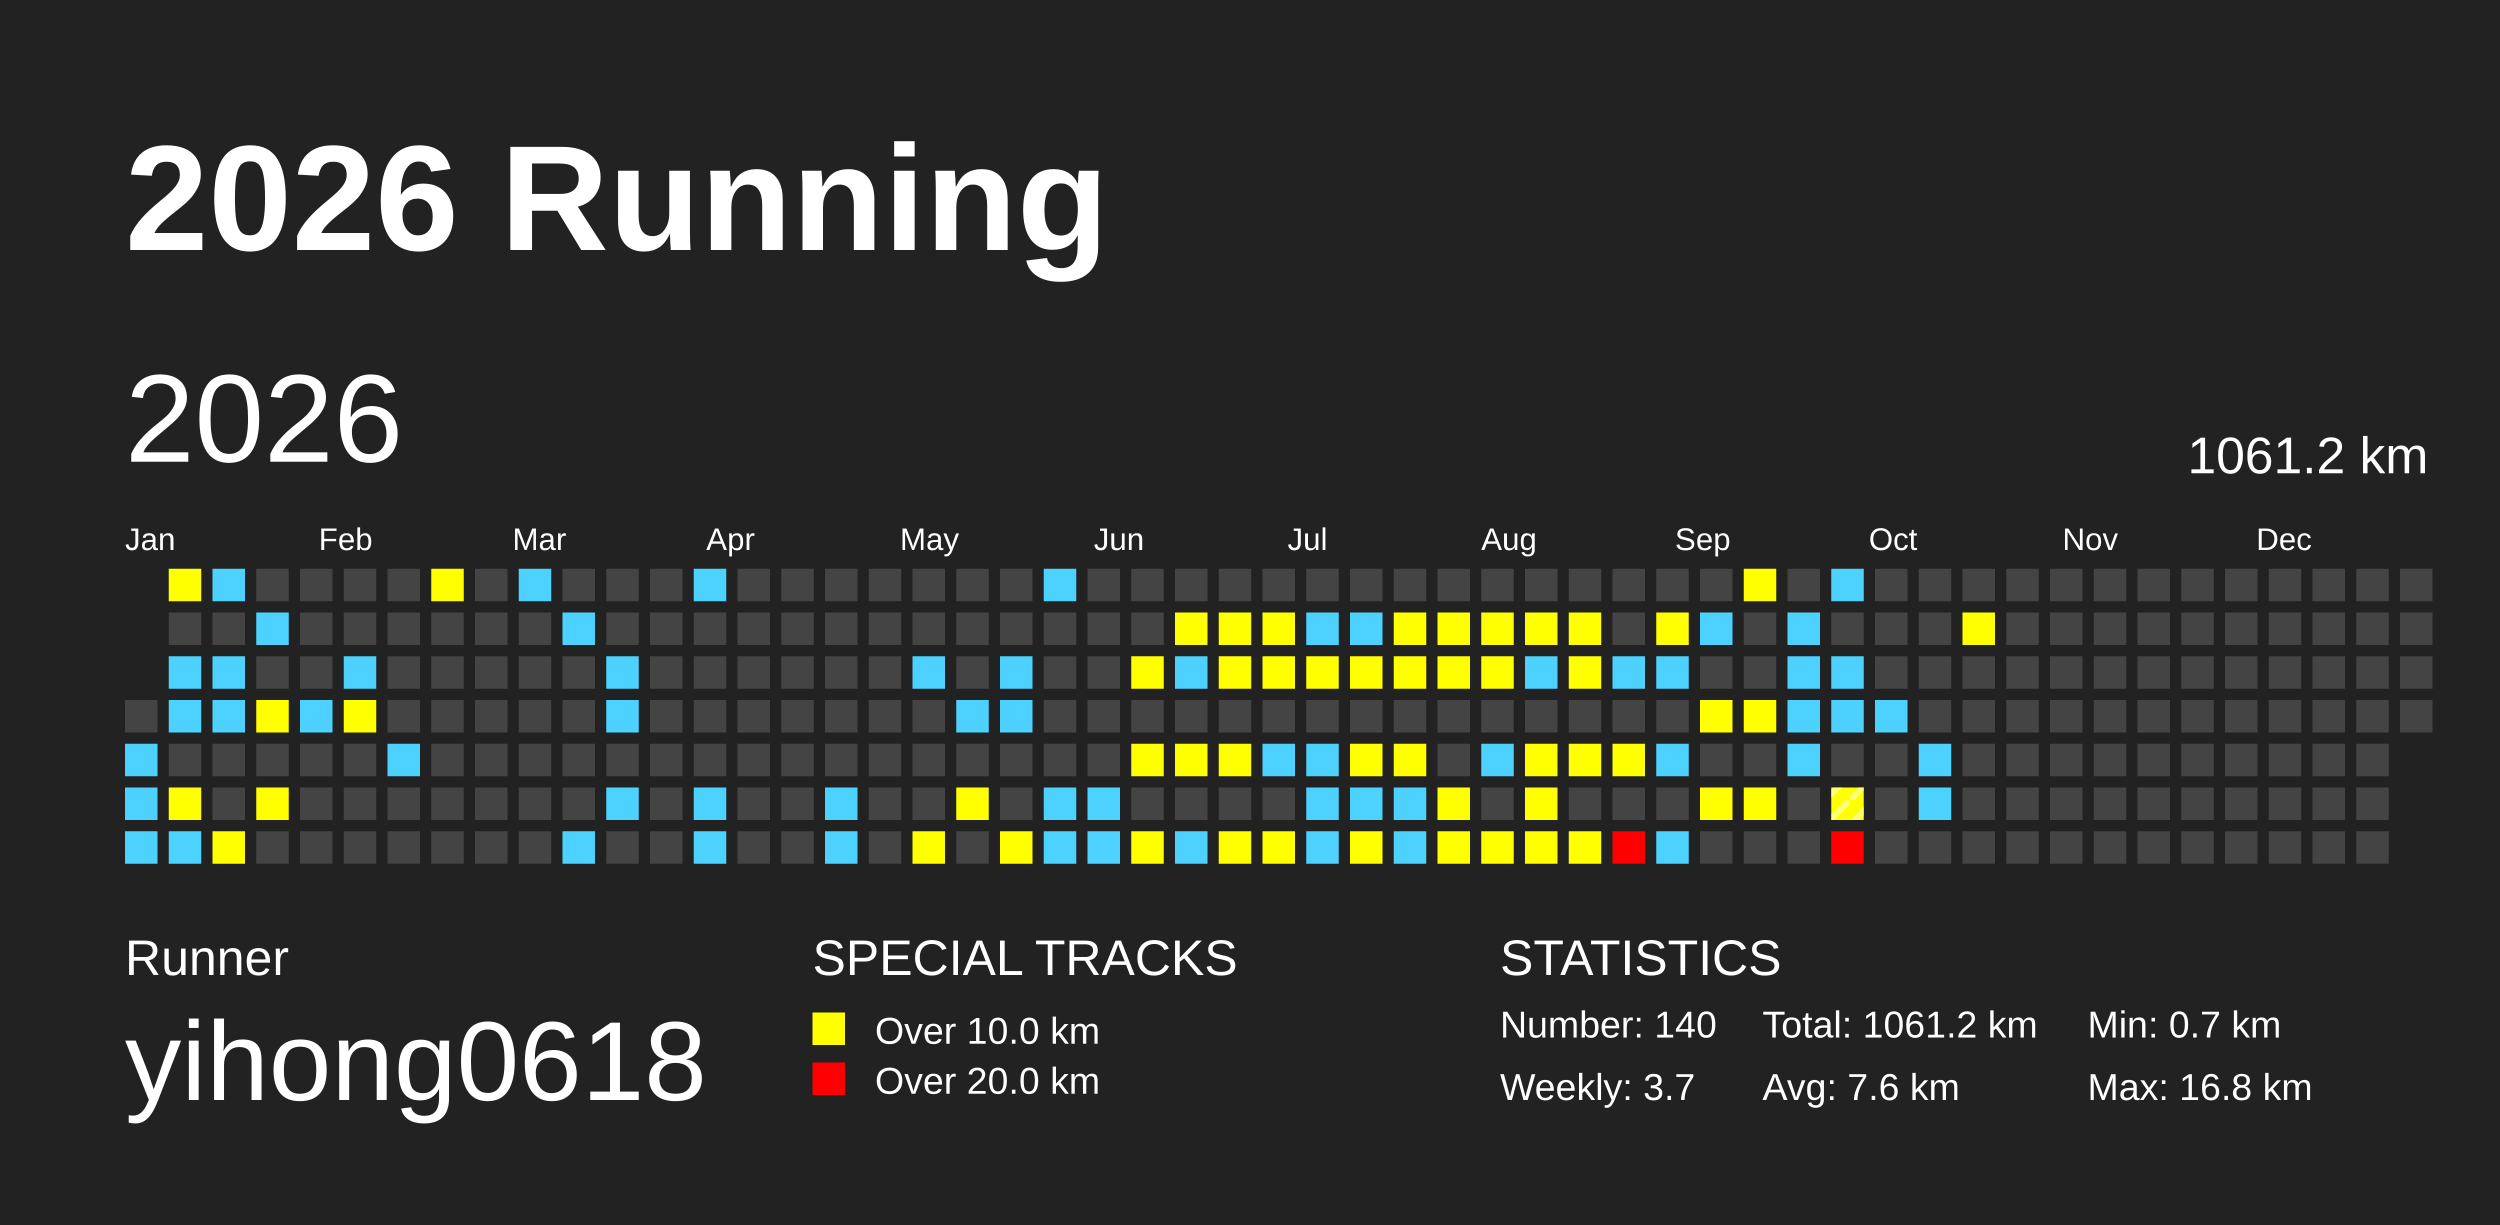
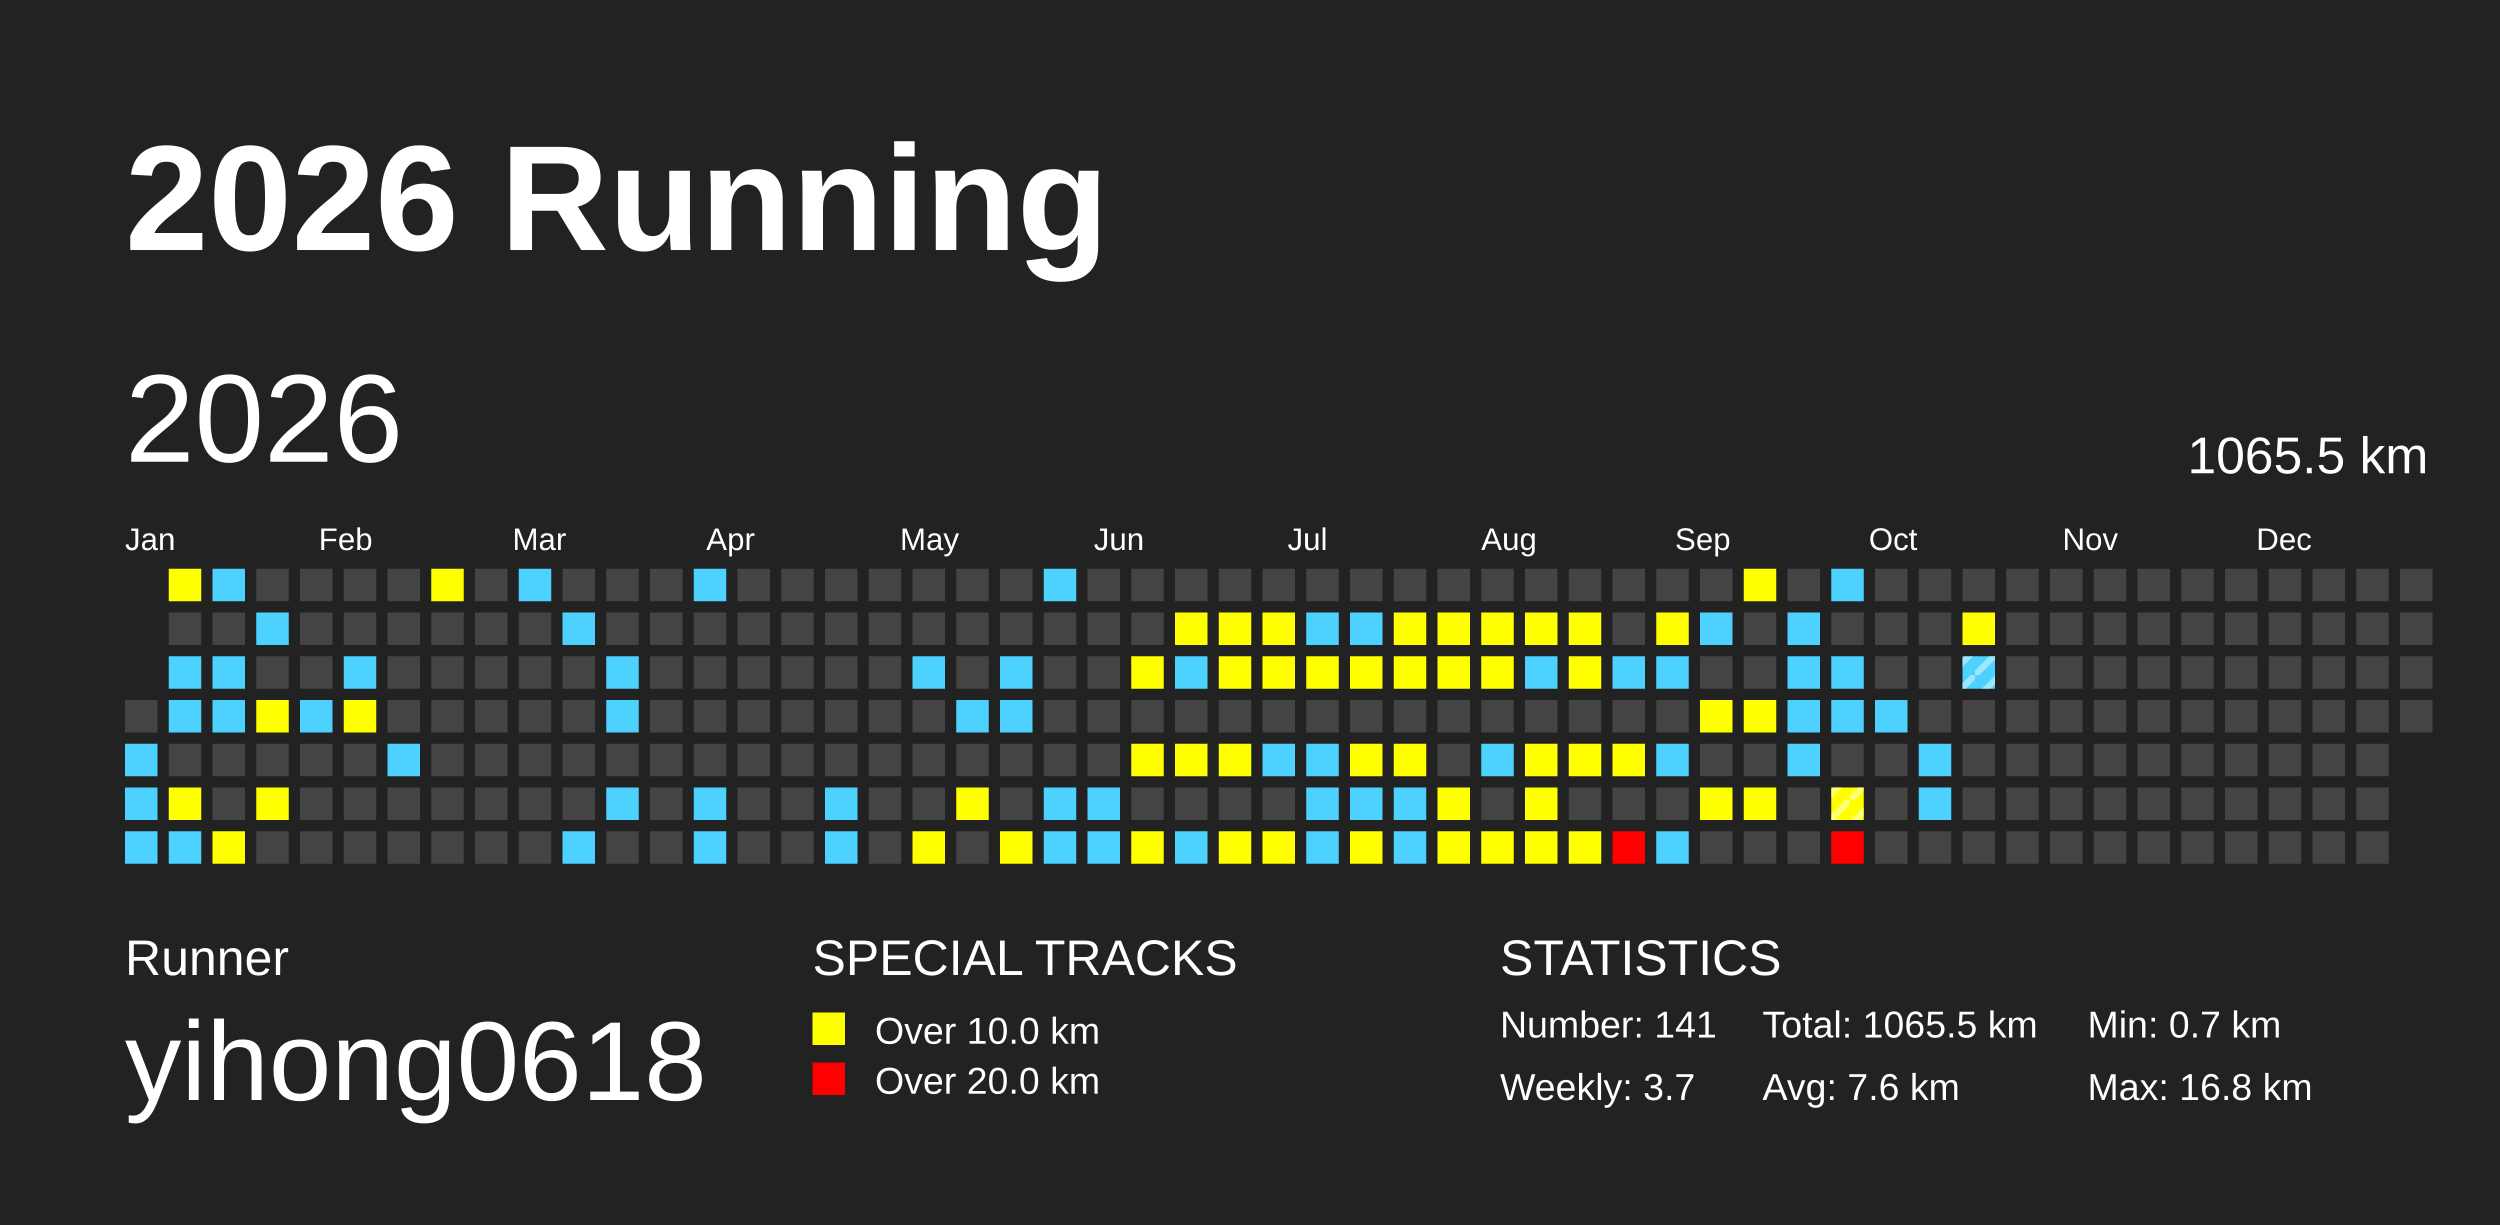
<svg xmlns="http://www.w3.org/2000/svg" baseProfile="full" height="98mm" version="1.1" viewBox="0,0,200,98" width="200mm">
  <defs>
    <pattern height="2" id="indoor-stripe" patternUnits="userSpaceOnUse" width="2">
      <line stroke="white" stroke-opacity="0.45" stroke-width="0.5" x1="0" x2="2" y1="2" y2="0" />
    </pattern>
  </defs>
  <rect fill="#222222" height="98" width="200" x="0" y="0" />
  <text fill="#FFFFFF" style="font-size:12px; font-family:Arial; font-weight:bold;" x="10" y="20">2026 Running</text>
  <text fill="#FFFFFF" style="font-size:4px; font-family:Arial" x="10" y="78">Runner</text>
  <text fill="#FFFFFF" style="font-size:9px; font-family:Arial" x="10" y="88">yihong0618</text>
  <text fill="#FFFFFF" style="font-size:4px; font-family:Arial" x="65" y="78">SPECIAL TRACKS</text>
  <rect fill="yellow" height="2.6" width="2.6" x="65" y="81" />
  <text fill="#FFFFFF" style="font-size:3px; font-family:Arial" x="70" y="83.5">Over 10.0 km</text>
  <rect fill="red" height="2.6" width="2.6" x="65" y="85" />
  <text fill="#FFFFFF" style="font-size:3px; font-family:Arial" x="70" y="87.5">Over 20.0 km</text>
  <text fill="#FFFFFF" style="font-size:4px; font-family:Arial" x="120" y="78">STATISTICS</text>
-   <text fill="#FFFFFF" style="font-size:3px; font-family:Arial" x="120" y="83">Number: 140</text>
+   <text fill="#FFFFFF" style="font-size:3px; font-family:Arial" x="120" y="83">Number: 141</text>
  <text fill="#FFFFFF" style="font-size:3px; font-family:Arial" x="120" y="88">Weekly: 3.7</text>
-   <text fill="#FFFFFF" style="font-size:3px; font-family:Arial" x="141" y="83">Total: 1061.2 km</text>
+   <text fill="#FFFFFF" style="font-size:3px; font-family:Arial" x="141" y="83">Total: 1065.5 km</text>
  <text fill="#FFFFFF" style="font-size:3px; font-family:Arial" x="141" y="88">Avg: 7.6 km</text>
  <text fill="#FFFFFF" style="font-size:3px; font-family:Arial" x="167" y="83">Min: 0.7 km</text>
  <text fill="#FFFFFF" style="font-size:3px; font-family:Arial" x="167" y="88">Max: 16.8 km</text>
  <text dominant-baseline="hanging" fill="#FFFFFF" style="font-size:10.0px; font-family:Arial;" x="10" y="30">2026</text>
-   <text dominant-baseline="hanging" fill="#FFFFFF" style="font-size:4.125px; font-family:Arial;" x="175" y="35">1061.2 km</text>
+   <text dominant-baseline="hanging" fill="#FFFFFF" style="font-size:4.125px; font-family:Arial;" x="175" y="35">1065.5 km</text>
  <text fill="#FFFFFF" style="font-size:2.5px; font-family:Arial" x="10.0" y="44">Jan</text>
  <text fill="#FFFFFF" style="font-size:2.5px; font-family:Arial" x="25.5" y="44">Feb</text>
  <text fill="#FFFFFF" style="font-size:2.5px; font-family:Arial" x="41.0" y="44">Mar</text>
  <text fill="#FFFFFF" style="font-size:2.5px; font-family:Arial" x="56.5" y="44">Apr</text>
  <text fill="#FFFFFF" style="font-size:2.5px; font-family:Arial" x="72.0" y="44">May</text>
  <text fill="#FFFFFF" style="font-size:2.5px; font-family:Arial" x="87.5" y="44">Jun</text>
  <text fill="#FFFFFF" style="font-size:2.5px; font-family:Arial" x="103.0" y="44">Jul</text>
  <text fill="#FFFFFF" style="font-size:2.5px; font-family:Arial" x="118.5" y="44">Aug</text>
  <text fill="#FFFFFF" style="font-size:2.5px; font-family:Arial" x="134.0" y="44">Sep</text>
  <text fill="#FFFFFF" style="font-size:2.5px; font-family:Arial" x="149.5" y="44">Oct</text>
  <text fill="#FFFFFF" style="font-size:2.5px; font-family:Arial" x="165.0" y="44">Nov</text>
  <text fill="#FFFFFF" style="font-size:2.5px; font-family:Arial" x="180.5" y="44">Dec</text>
  <rect fill="#444444" height="2.6" width="2.6" x="10.0" y="56.0" />
  <rect fill="#4DD2FF" height="2.6" width="2.6" x="10.0" y="59.5" />
  <rect fill="#4DD2FF" height="2.6" width="2.6" x="10.0" y="63.0" />
  <rect fill="#4DD2FF" height="2.6" width="2.6" x="10.0" y="66.5" />
  <rect fill="yellow" height="2.6" width="2.6" x="13.5" y="45.5" />
  <rect fill="#444444" height="2.6" width="2.6" x="13.5" y="49.0" />
  <rect fill="#4DD2FF" height="2.6" width="2.6" x="13.5" y="52.5" />
  <rect fill="#4DD2FF" height="2.6" width="2.6" x="13.5" y="56.0" />
  <rect fill="#444444" height="2.6" width="2.6" x="13.5" y="59.5" />
  <rect fill="yellow" height="2.6" width="2.6" x="13.5" y="63.0" />
  <rect fill="#4DD2FF" height="2.6" width="2.6" x="13.5" y="66.5" />
  <rect fill="#4DD2FF" height="2.6" width="2.6" x="17.0" y="45.5" />
  <rect fill="#444444" height="2.6" width="2.6" x="17.0" y="49.0" />
  <rect fill="#4DD2FF" height="2.6" width="2.6" x="17.0" y="52.5" />
  <rect fill="#4DD2FF" height="2.6" width="2.6" x="17.0" y="56.0" />
  <rect fill="#444444" height="2.6" width="2.6" x="17.0" y="59.5" />
  <rect fill="#444444" height="2.6" width="2.6" x="17.0" y="63.0" />
  <rect fill="yellow" height="2.6" width="2.6" x="17.0" y="66.5" />
  <rect fill="#444444" height="2.6" width="2.6" x="20.5" y="45.5" />
  <rect fill="#4DD2FF" height="2.6" width="2.6" x="20.5" y="49.0" />
  <rect fill="#444444" height="2.6" width="2.6" x="20.5" y="52.5" />
  <rect fill="yellow" height="2.6" width="2.6" x="20.5" y="56.0" />
  <rect fill="#444444" height="2.6" width="2.6" x="20.5" y="59.5" />
  <rect fill="yellow" height="2.6" width="2.6" x="20.5" y="63.0" />
  <rect fill="#444444" height="2.6" width="2.6" x="20.5" y="66.5" />
  <rect fill="#444444" height="2.6" width="2.6" x="24.0" y="45.5" />
  <rect fill="#444444" height="2.6" width="2.6" x="24.0" y="49.0" />
  <rect fill="#444444" height="2.6" width="2.6" x="24.0" y="52.5" />
  <rect fill="#4DD2FF" height="2.6" width="2.6" x="24.0" y="56.0" />
  <rect fill="#444444" height="2.6" width="2.6" x="24.0" y="59.5" />
  <rect fill="#444444" height="2.6" width="2.6" x="24.0" y="63.0" />
  <rect fill="#444444" height="2.6" width="2.6" x="24.0" y="66.5" />
  <rect fill="#444444" height="2.6" width="2.6" x="27.5" y="45.5" />
  <rect fill="#444444" height="2.6" width="2.6" x="27.5" y="49.0" />
  <rect fill="#4DD2FF" height="2.6" width="2.6" x="27.5" y="52.5" />
  <rect fill="yellow" height="2.6" width="2.6" x="27.5" y="56.0" />
  <rect fill="#444444" height="2.6" width="2.6" x="27.5" y="59.5" />
  <rect fill="#444444" height="2.6" width="2.6" x="27.5" y="63.0" />
  <rect fill="#444444" height="2.6" width="2.6" x="27.5" y="66.5" />
  <rect fill="#444444" height="2.6" width="2.6" x="31.0" y="45.5" />
  <rect fill="#444444" height="2.6" width="2.6" x="31.0" y="49.0" />
  <rect fill="#444444" height="2.6" width="2.6" x="31.0" y="52.5" />
  <rect fill="#444444" height="2.6" width="2.6" x="31.0" y="56.0" />
  <rect fill="#4DD2FF" height="2.6" width="2.6" x="31.0" y="59.5" />
  <rect fill="#444444" height="2.6" width="2.6" x="31.0" y="63.0" />
  <rect fill="#444444" height="2.6" width="2.6" x="31.0" y="66.5" />
  <rect fill="yellow" height="2.6" width="2.6" x="34.5" y="45.5" />
  <rect fill="#444444" height="2.6" width="2.6" x="34.5" y="49.0" />
  <rect fill="#444444" height="2.6" width="2.6" x="34.5" y="52.5" />
  <rect fill="#444444" height="2.6" width="2.6" x="34.5" y="56.0" />
  <rect fill="#444444" height="2.6" width="2.6" x="34.5" y="59.5" />
  <rect fill="#444444" height="2.6" width="2.6" x="34.5" y="63.0" />
  <rect fill="#444444" height="2.6" width="2.6" x="34.5" y="66.5" />
  <rect fill="#444444" height="2.6" width="2.6" x="38.0" y="45.5" />
  <rect fill="#444444" height="2.6" width="2.6" x="38.0" y="49.0" />
  <rect fill="#444444" height="2.6" width="2.6" x="38.0" y="52.5" />
  <rect fill="#444444" height="2.6" width="2.6" x="38.0" y="56.0" />
  <rect fill="#444444" height="2.6" width="2.6" x="38.0" y="59.5" />
  <rect fill="#444444" height="2.6" width="2.6" x="38.0" y="63.0" />
  <rect fill="#444444" height="2.6" width="2.6" x="38.0" y="66.5" />
  <rect fill="#4DD2FF" height="2.6" width="2.6" x="41.5" y="45.5" />
  <rect fill="#444444" height="2.6" width="2.6" x="41.5" y="49.0" />
  <rect fill="#444444" height="2.6" width="2.6" x="41.5" y="52.5" />
  <rect fill="#444444" height="2.6" width="2.6" x="41.5" y="56.0" />
  <rect fill="#444444" height="2.6" width="2.6" x="41.5" y="59.5" />
  <rect fill="#444444" height="2.6" width="2.6" x="41.5" y="63.0" />
  <rect fill="#444444" height="2.6" width="2.6" x="41.5" y="66.5" />
  <rect fill="#444444" height="2.6" width="2.6" x="45.0" y="45.5" />
  <rect fill="#4DD2FF" height="2.6" width="2.6" x="45.0" y="49.0" />
  <rect fill="#444444" height="2.6" width="2.6" x="45.0" y="52.5" />
  <rect fill="#444444" height="2.6" width="2.6" x="45.0" y="56.0" />
  <rect fill="#444444" height="2.6" width="2.6" x="45.0" y="59.5" />
  <rect fill="#444444" height="2.6" width="2.6" x="45.0" y="63.0" />
  <rect fill="#4DD2FF" height="2.6" width="2.6" x="45.0" y="66.5" />
  <rect fill="#444444" height="2.6" width="2.6" x="48.5" y="45.5" />
  <rect fill="#444444" height="2.6" width="2.6" x="48.5" y="49.0" />
  <rect fill="#4DD2FF" height="2.6" width="2.6" x="48.5" y="52.5" />
  <rect fill="#4DD2FF" height="2.6" width="2.6" x="48.5" y="56.0" />
  <rect fill="#444444" height="2.6" width="2.6" x="48.5" y="59.5" />
  <rect fill="#4DD2FF" height="2.6" width="2.6" x="48.5" y="63.0" />
  <rect fill="#444444" height="2.6" width="2.6" x="48.5" y="66.5" />
  <rect fill="#444444" height="2.6" width="2.6" x="52.0" y="45.5" />
  <rect fill="#444444" height="2.6" width="2.6" x="52.0" y="49.0" />
  <rect fill="#444444" height="2.6" width="2.6" x="52.0" y="52.5" />
  <rect fill="#444444" height="2.6" width="2.6" x="52.0" y="56.0" />
  <rect fill="#444444" height="2.6" width="2.6" x="52.0" y="59.5" />
  <rect fill="#444444" height="2.6" width="2.6" x="52.0" y="63.0" />
  <rect fill="#444444" height="2.6" width="2.6" x="52.0" y="66.5" />
  <rect fill="#4DD2FF" height="2.6" width="2.6" x="55.5" y="45.5" />
  <rect fill="#444444" height="2.6" width="2.6" x="55.5" y="49.0" />
  <rect fill="#444444" height="2.6" width="2.6" x="55.5" y="52.5" />
  <rect fill="#444444" height="2.6" width="2.6" x="55.5" y="56.0" />
  <rect fill="#444444" height="2.6" width="2.6" x="55.5" y="59.5" />
  <rect fill="#4DD2FF" height="2.6" width="2.6" x="55.5" y="63.0" />
  <rect fill="#4DD2FF" height="2.6" width="2.6" x="55.5" y="66.5" />
  <rect fill="#444444" height="2.6" width="2.6" x="59.0" y="45.5" />
  <rect fill="#444444" height="2.6" width="2.6" x="59.0" y="49.0" />
  <rect fill="#444444" height="2.6" width="2.6" x="59.0" y="52.5" />
  <rect fill="#444444" height="2.6" width="2.6" x="59.0" y="56.0" />
  <rect fill="#444444" height="2.6" width="2.6" x="59.0" y="59.5" />
  <rect fill="#444444" height="2.6" width="2.6" x="59.0" y="63.0" />
  <rect fill="#444444" height="2.6" width="2.6" x="59.0" y="66.5" />
  <rect fill="#444444" height="2.6" width="2.6" x="62.5" y="45.5" />
  <rect fill="#444444" height="2.6" width="2.6" x="62.5" y="49.0" />
  <rect fill="#444444" height="2.6" width="2.6" x="62.5" y="52.5" />
  <rect fill="#444444" height="2.6" width="2.6" x="62.5" y="56.0" />
  <rect fill="#444444" height="2.6" width="2.6" x="62.5" y="59.5" />
  <rect fill="#444444" height="2.6" width="2.6" x="62.5" y="63.0" />
  <rect fill="#444444" height="2.6" width="2.6" x="62.5" y="66.5" />
  <rect fill="#444444" height="2.6" width="2.6" x="66.0" y="45.5" />
  <rect fill="#444444" height="2.6" width="2.6" x="66.0" y="49.0" />
  <rect fill="#444444" height="2.6" width="2.6" x="66.0" y="52.5" />
  <rect fill="#444444" height="2.6" width="2.6" x="66.0" y="56.0" />
  <rect fill="#444444" height="2.6" width="2.6" x="66.0" y="59.5" />
  <rect fill="#4DD2FF" height="2.6" width="2.6" x="66.0" y="63.0" />
  <rect fill="#4DD2FF" height="2.6" width="2.6" x="66.0" y="66.5" />
  <rect fill="#444444" height="2.6" width="2.6" x="69.5" y="45.5" />
  <rect fill="#444444" height="2.6" width="2.6" x="69.5" y="49.0" />
  <rect fill="#444444" height="2.6" width="2.6" x="69.5" y="52.5" />
  <rect fill="#444444" height="2.6" width="2.6" x="69.5" y="56.0" />
  <rect fill="#444444" height="2.6" width="2.6" x="69.5" y="59.5" />
  <rect fill="#444444" height="2.6" width="2.6" x="69.5" y="63.0" />
  <rect fill="#444444" height="2.6" width="2.6" x="69.5" y="66.5" />
  <rect fill="#444444" height="2.6" width="2.6" x="73.0" y="45.5" />
  <rect fill="#444444" height="2.6" width="2.6" x="73.0" y="49.0" />
  <rect fill="#4DD2FF" height="2.6" width="2.6" x="73.0" y="52.5" />
  <rect fill="#444444" height="2.6" width="2.6" x="73.0" y="56.0" />
  <rect fill="#444444" height="2.6" width="2.6" x="73.0" y="59.5" />
  <rect fill="#444444" height="2.6" width="2.6" x="73.0" y="63.0" />
  <rect fill="yellow" height="2.6" width="2.6" x="73.0" y="66.5" />
  <rect fill="#444444" height="2.6" width="2.6" x="76.5" y="45.5" />
  <rect fill="#444444" height="2.6" width="2.6" x="76.5" y="49.0" />
  <rect fill="#444444" height="2.6" width="2.6" x="76.5" y="52.5" />
  <rect fill="#4DD2FF" height="2.6" width="2.6" x="76.5" y="56.0" />
  <rect fill="#444444" height="2.6" width="2.6" x="76.5" y="59.5" />
  <rect fill="yellow" height="2.6" width="2.6" x="76.5" y="63.0" />
  <rect fill="#444444" height="2.6" width="2.6" x="76.5" y="66.5" />
  <rect fill="#444444" height="2.6" width="2.6" x="80.0" y="45.5" />
  <rect fill="#444444" height="2.6" width="2.6" x="80.0" y="49.0" />
  <rect fill="#4DD2FF" height="2.6" width="2.6" x="80.0" y="52.5" />
  <rect fill="#4DD2FF" height="2.6" width="2.6" x="80.0" y="56.0" />
  <rect fill="#444444" height="2.6" width="2.6" x="80.0" y="59.5" />
  <rect fill="#444444" height="2.6" width="2.6" x="80.0" y="63.0" />
  <rect fill="yellow" height="2.6" width="2.6" x="80.0" y="66.5" />
  <rect fill="#4DD2FF" height="2.6" width="2.6" x="83.5" y="45.5" />
  <rect fill="#444444" height="2.6" width="2.6" x="83.5" y="49.0" />
  <rect fill="#444444" height="2.6" width="2.6" x="83.5" y="52.5" />
  <rect fill="#444444" height="2.6" width="2.6" x="83.5" y="56.0" />
  <rect fill="#444444" height="2.6" width="2.6" x="83.5" y="59.5" />
  <rect fill="#4DD2FF" height="2.6" width="2.6" x="83.5" y="63.0" />
  <rect fill="#4DD2FF" height="2.6" width="2.6" x="83.5" y="66.5" />
  <rect fill="#444444" height="2.6" width="2.6" x="87.0" y="45.5" />
  <rect fill="#444444" height="2.6" width="2.6" x="87.0" y="49.0" />
  <rect fill="#444444" height="2.6" width="2.6" x="87.0" y="52.5" />
  <rect fill="#444444" height="2.6" width="2.6" x="87.0" y="56.0" />
  <rect fill="#444444" height="2.6" width="2.6" x="87.0" y="59.5" />
  <rect fill="#4DD2FF" height="2.6" width="2.6" x="87.0" y="63.0" />
  <rect fill="#4DD2FF" height="2.6" width="2.6" x="87.0" y="66.5" />
  <rect fill="#444444" height="2.6" width="2.6" x="90.5" y="45.5" />
  <rect fill="#444444" height="2.6" width="2.6" x="90.5" y="49.0" />
  <rect fill="yellow" height="2.6" width="2.6" x="90.5" y="52.5" />
  <rect fill="#444444" height="2.6" width="2.6" x="90.5" y="56.0" />
  <rect fill="yellow" height="2.6" width="2.6" x="90.5" y="59.5" />
  <rect fill="#444444" height="2.6" width="2.6" x="90.5" y="63.0" />
  <rect fill="yellow" height="2.6" width="2.6" x="90.5" y="66.5" />
  <rect fill="#444444" height="2.6" width="2.6" x="94.0" y="45.5" />
  <rect fill="yellow" height="2.6" width="2.6" x="94.0" y="49.0" />
  <rect fill="#4DD2FF" height="2.6" width="2.6" x="94.0" y="52.5" />
  <rect fill="#444444" height="2.6" width="2.6" x="94.0" y="56.0" />
  <rect fill="yellow" height="2.6" width="2.6" x="94.0" y="59.5" />
  <rect fill="#444444" height="2.6" width="2.6" x="94.0" y="63.0" />
  <rect fill="#4DD2FF" height="2.6" width="2.6" x="94.0" y="66.5" />
  <rect fill="#444444" height="2.6" width="2.6" x="97.5" y="45.5" />
  <rect fill="yellow" height="2.6" width="2.6" x="97.5" y="49.0" />
  <rect fill="yellow" height="2.6" width="2.6" x="97.5" y="52.5" />
  <rect fill="#444444" height="2.6" width="2.6" x="97.5" y="56.0" />
  <rect fill="yellow" height="2.6" width="2.6" x="97.5" y="59.5" />
  <rect fill="#444444" height="2.6" width="2.6" x="97.5" y="63.0" />
  <rect fill="yellow" height="2.6" width="2.6" x="97.5" y="66.5" />
  <rect fill="#444444" height="2.6" width="2.6" x="101.0" y="45.5" />
  <rect fill="yellow" height="2.6" width="2.6" x="101.0" y="49.0" />
  <rect fill="yellow" height="2.6" width="2.6" x="101.0" y="52.5" />
  <rect fill="#444444" height="2.6" width="2.6" x="101.0" y="56.0" />
  <rect fill="#4DD2FF" height="2.6" width="2.6" x="101.0" y="59.5" />
  <rect fill="#444444" height="2.6" width="2.6" x="101.0" y="63.0" />
  <rect fill="yellow" height="2.6" width="2.6" x="101.0" y="66.5" />
  <rect fill="#444444" height="2.6" width="2.6" x="104.5" y="45.5" />
  <rect fill="#4DD2FF" height="2.6" width="2.6" x="104.5" y="49.0" />
  <rect fill="yellow" height="2.6" width="2.6" x="104.5" y="52.5" />
  <rect fill="#444444" height="2.6" width="2.6" x="104.5" y="56.0" />
  <rect fill="#4DD2FF" height="2.6" width="2.6" x="104.5" y="59.5" />
  <rect fill="#4DD2FF" height="2.6" width="2.6" x="104.5" y="63.0" />
  <rect fill="#4DD2FF" height="2.6" width="2.6" x="104.5" y="66.5" />
  <rect fill="#444444" height="2.6" width="2.6" x="108.0" y="45.5" />
  <rect fill="#4DD2FF" height="2.6" width="2.6" x="108.0" y="49.0" />
  <rect fill="yellow" height="2.6" width="2.6" x="108.0" y="52.5" />
  <rect fill="#444444" height="2.6" width="2.6" x="108.0" y="56.0" />
  <rect fill="yellow" height="2.6" width="2.6" x="108.0" y="59.5" />
  <rect fill="#4DD2FF" height="2.6" width="2.6" x="108.0" y="63.0" />
  <rect fill="yellow" height="2.6" width="2.6" x="108.0" y="66.5" />
  <rect fill="#444444" height="2.6" width="2.6" x="111.5" y="45.5" />
  <rect fill="yellow" height="2.6" width="2.6" x="111.5" y="49.0" />
  <rect fill="yellow" height="2.6" width="2.6" x="111.5" y="52.5" />
  <rect fill="#444444" height="2.6" width="2.6" x="111.5" y="56.0" />
  <rect fill="yellow" height="2.6" width="2.6" x="111.5" y="59.5" />
  <rect fill="#4DD2FF" height="2.6" width="2.6" x="111.5" y="63.0" />
  <rect fill="#4DD2FF" height="2.6" width="2.6" x="111.5" y="66.5" />
  <rect fill="#444444" height="2.6" width="2.6" x="115.0" y="45.5" />
  <rect fill="yellow" height="2.6" width="2.6" x="115.0" y="49.0" />
  <rect fill="yellow" height="2.6" width="2.6" x="115.0" y="52.5" />
  <rect fill="#444444" height="2.6" width="2.6" x="115.0" y="56.0" />
  <rect fill="#444444" height="2.6" width="2.6" x="115.0" y="59.5" />
  <rect fill="yellow" height="2.6" width="2.6" x="115.0" y="63.0" />
  <rect fill="yellow" height="2.6" width="2.6" x="115.0" y="66.5" />
  <rect fill="#444444" height="2.6" width="2.6" x="118.5" y="45.5" />
  <rect fill="yellow" height="2.6" width="2.6" x="118.5" y="49.0" />
  <rect fill="yellow" height="2.6" width="2.6" x="118.5" y="52.5" />
  <rect fill="#444444" height="2.6" width="2.6" x="118.5" y="56.0" />
  <rect fill="#4DD2FF" height="2.6" width="2.6" x="118.5" y="59.5" />
  <rect fill="#444444" height="2.6" width="2.6" x="118.5" y="63.0" />
  <rect fill="yellow" height="2.6" width="2.6" x="118.5" y="66.5" />
  <rect fill="#444444" height="2.6" width="2.6" x="122.0" y="45.5" />
  <rect fill="yellow" height="2.6" width="2.6" x="122.0" y="49.0" />
  <rect fill="#4DD2FF" height="2.6" width="2.6" x="122.0" y="52.5" />
  <rect fill="#444444" height="2.6" width="2.6" x="122.0" y="56.0" />
  <rect fill="yellow" height="2.6" width="2.6" x="122.0" y="59.5" />
  <rect fill="yellow" height="2.6" width="2.6" x="122.0" y="63.0" />
  <rect fill="yellow" height="2.6" width="2.6" x="122.0" y="66.5" />
  <rect fill="#444444" height="2.6" width="2.6" x="125.5" y="45.5" />
  <rect fill="yellow" height="2.6" width="2.6" x="125.5" y="49.0" />
  <rect fill="yellow" height="2.6" width="2.6" x="125.5" y="52.5" />
  <rect fill="#444444" height="2.6" width="2.6" x="125.5" y="56.0" />
  <rect fill="yellow" height="2.6" width="2.6" x="125.5" y="59.5" />
  <rect fill="#444444" height="2.6" width="2.6" x="125.5" y="63.0" />
  <rect fill="yellow" height="2.6" width="2.6" x="125.5" y="66.5" />
  <rect fill="#444444" height="2.6" width="2.6" x="129.0" y="45.5" />
  <rect fill="#444444" height="2.6" width="2.6" x="129.0" y="49.0" />
  <rect fill="#4DD2FF" height="2.6" width="2.6" x="129.0" y="52.5" />
  <rect fill="#444444" height="2.6" width="2.6" x="129.0" y="56.0" />
  <rect fill="yellow" height="2.6" width="2.6" x="129.0" y="59.5" />
  <rect fill="#444444" height="2.6" width="2.6" x="129.0" y="63.0" />
  <rect fill="red" height="2.6" width="2.6" x="129.0" y="66.5" />
  <rect fill="#444444" height="2.6" width="2.6" x="132.5" y="45.5" />
  <rect fill="yellow" height="2.6" width="2.6" x="132.5" y="49.0" />
  <rect fill="#4DD2FF" height="2.6" width="2.6" x="132.5" y="52.5" />
  <rect fill="#444444" height="2.6" width="2.6" x="132.5" y="56.0" />
  <rect fill="#4DD2FF" height="2.6" width="2.6" x="132.5" y="59.5" />
  <rect fill="#444444" height="2.6" width="2.6" x="132.5" y="63.0" />
  <rect fill="#4DD2FF" height="2.6" width="2.6" x="132.5" y="66.5" />
  <rect fill="#444444" height="2.6" width="2.6" x="136.0" y="45.5" />
  <rect fill="#4DD2FF" height="2.6" width="2.6" x="136.0" y="49.0" />
  <rect fill="#444444" height="2.6" width="2.6" x="136.0" y="52.5" />
  <rect fill="yellow" height="2.6" width="2.6" x="136.0" y="56.0" />
  <rect fill="#444444" height="2.6" width="2.6" x="136.0" y="59.5" />
  <rect fill="yellow" height="2.6" width="2.6" x="136.0" y="63.0" />
  <rect fill="#444444" height="2.6" width="2.6" x="136.0" y="66.5" />
  <rect fill="yellow" height="2.6" width="2.6" x="139.5" y="45.5" />
  <rect fill="#444444" height="2.6" width="2.6" x="139.5" y="49.0" />
  <rect fill="#444444" height="2.6" width="2.6" x="139.5" y="52.5" />
  <rect fill="yellow" height="2.6" width="2.6" x="139.5" y="56.0" />
  <rect fill="#444444" height="2.6" width="2.6" x="139.5" y="59.5" />
  <rect fill="yellow" height="2.6" width="2.6" x="139.5" y="63.0" />
  <rect fill="#444444" height="2.6" width="2.6" x="139.5" y="66.5" />
  <rect fill="#444444" height="2.6" width="2.6" x="143.0" y="45.5" />
  <rect fill="#4DD2FF" height="2.6" width="2.6" x="143.0" y="49.0" />
  <rect fill="#4DD2FF" height="2.6" width="2.6" x="143.0" y="52.5" />
  <rect fill="#4DD2FF" height="2.6" width="2.6" x="143.0" y="56.0" />
  <rect fill="#4DD2FF" height="2.6" width="2.6" x="143.0" y="59.5" />
  <rect fill="#444444" height="2.6" width="2.6" x="143.0" y="63.0" />
  <rect fill="#444444" height="2.6" width="2.6" x="143.0" y="66.5" />
  <rect fill="#4DD2FF" height="2.6" width="2.6" x="146.5" y="45.5" />
  <rect fill="#444444" height="2.6" width="2.6" x="146.5" y="49.0" />
  <rect fill="#4DD2FF" height="2.6" width="2.6" x="146.5" y="52.5" />
  <rect fill="#4DD2FF" height="2.6" width="2.6" x="146.5" y="56.0" />
  <rect fill="#444444" height="2.6" width="2.6" x="146.5" y="59.5" />
  <rect fill="yellow" height="2.6" width="2.6" x="146.5" y="63.0" />
  <rect fill="url(#indoor-stripe)" height="2.6" style="pointer-events: none;" width="2.6" x="146.5" y="63.0" />
  <rect fill="red" height="2.6" width="2.6" x="146.5" y="66.5" />
  <rect fill="#444444" height="2.6" width="2.6" x="150.0" y="45.5" />
  <rect fill="#444444" height="2.6" width="2.6" x="150.0" y="49.0" />
  <rect fill="#444444" height="2.6" width="2.6" x="150.0" y="52.5" />
  <rect fill="#4DD2FF" height="2.6" width="2.6" x="150.0" y="56.0" />
  <rect fill="#444444" height="2.6" width="2.6" x="150.0" y="59.5" />
  <rect fill="#444444" height="2.6" width="2.6" x="150.0" y="63.0" />
  <rect fill="#444444" height="2.6" width="2.6" x="150.0" y="66.5" />
  <rect fill="#444444" height="2.6" width="2.6" x="153.5" y="45.5" />
  <rect fill="#444444" height="2.6" width="2.6" x="153.5" y="49.0" />
  <rect fill="#444444" height="2.6" width="2.6" x="153.5" y="52.5" />
  <rect fill="#444444" height="2.6" width="2.6" x="153.5" y="56.0" />
  <rect fill="#4DD2FF" height="2.6" width="2.6" x="153.5" y="59.5" />
  <rect fill="#4DD2FF" height="2.6" width="2.6" x="153.5" y="63.0" />
  <rect fill="#444444" height="2.6" width="2.6" x="153.5" y="66.5" />
  <rect fill="#444444" height="2.6" width="2.6" x="157.0" y="45.5" />
  <rect fill="yellow" height="2.6" width="2.6" x="157.0" y="49.0" />
-   <rect fill="#444444" height="2.6" width="2.6" x="157.0" y="52.5" />
+   <rect fill="#4DD2FF" height="2.6" width="2.6" x="157.0" y="52.5" />
+   <rect fill="url(#indoor-stripe)" height="2.6" style="pointer-events: none;" width="2.6" x="157.0" y="52.5" />
  <rect fill="#444444" height="2.6" width="2.6" x="157.0" y="56.0" />
  <rect fill="#444444" height="2.6" width="2.6" x="157.0" y="59.5" />
  <rect fill="#444444" height="2.6" width="2.6" x="157.0" y="63.0" />
  <rect fill="#444444" height="2.6" width="2.6" x="157.0" y="66.5" />
  <rect fill="#444444" height="2.6" width="2.6" x="160.5" y="45.5" />
  <rect fill="#444444" height="2.6" width="2.6" x="160.5" y="49.0" />
  <rect fill="#444444" height="2.6" width="2.6" x="160.5" y="52.5" />
  <rect fill="#444444" height="2.6" width="2.6" x="160.5" y="56.0" />
  <rect fill="#444444" height="2.6" width="2.6" x="160.5" y="59.5" />
  <rect fill="#444444" height="2.6" width="2.6" x="160.5" y="63.0" />
  <rect fill="#444444" height="2.6" width="2.6" x="160.5" y="66.5" />
  <rect fill="#444444" height="2.6" width="2.6" x="164.0" y="45.5" />
  <rect fill="#444444" height="2.6" width="2.6" x="164.0" y="49.0" />
  <rect fill="#444444" height="2.6" width="2.6" x="164.0" y="52.5" />
  <rect fill="#444444" height="2.6" width="2.6" x="164.0" y="56.0" />
  <rect fill="#444444" height="2.6" width="2.6" x="164.0" y="59.5" />
  <rect fill="#444444" height="2.6" width="2.6" x="164.0" y="63.0" />
  <rect fill="#444444" height="2.6" width="2.6" x="164.0" y="66.5" />
  <rect fill="#444444" height="2.6" width="2.6" x="167.5" y="45.5" />
  <rect fill="#444444" height="2.6" width="2.6" x="167.5" y="49.0" />
  <rect fill="#444444" height="2.6" width="2.6" x="167.5" y="52.5" />
  <rect fill="#444444" height="2.6" width="2.6" x="167.5" y="56.0" />
  <rect fill="#444444" height="2.6" width="2.6" x="167.5" y="59.5" />
  <rect fill="#444444" height="2.6" width="2.6" x="167.5" y="63.0" />
  <rect fill="#444444" height="2.6" width="2.6" x="167.5" y="66.5" />
  <rect fill="#444444" height="2.6" width="2.6" x="171.0" y="45.5" />
  <rect fill="#444444" height="2.6" width="2.6" x="171.0" y="49.0" />
  <rect fill="#444444" height="2.6" width="2.6" x="171.0" y="52.5" />
  <rect fill="#444444" height="2.6" width="2.6" x="171.0" y="56.0" />
  <rect fill="#444444" height="2.6" width="2.6" x="171.0" y="59.5" />
  <rect fill="#444444" height="2.6" width="2.6" x="171.0" y="63.0" />
  <rect fill="#444444" height="2.6" width="2.6" x="171.0" y="66.5" />
  <rect fill="#444444" height="2.6" width="2.6" x="174.5" y="45.5" />
  <rect fill="#444444" height="2.6" width="2.6" x="174.5" y="49.0" />
  <rect fill="#444444" height="2.6" width="2.6" x="174.5" y="52.5" />
  <rect fill="#444444" height="2.6" width="2.6" x="174.5" y="56.0" />
  <rect fill="#444444" height="2.6" width="2.6" x="174.5" y="59.5" />
  <rect fill="#444444" height="2.6" width="2.6" x="174.5" y="63.0" />
  <rect fill="#444444" height="2.6" width="2.6" x="174.5" y="66.5" />
  <rect fill="#444444" height="2.6" width="2.6" x="178.0" y="45.5" />
  <rect fill="#444444" height="2.6" width="2.6" x="178.0" y="49.0" />
  <rect fill="#444444" height="2.6" width="2.6" x="178.0" y="52.5" />
  <rect fill="#444444" height="2.6" width="2.6" x="178.0" y="56.0" />
  <rect fill="#444444" height="2.6" width="2.6" x="178.0" y="59.5" />
  <rect fill="#444444" height="2.6" width="2.6" x="178.0" y="63.0" />
  <rect fill="#444444" height="2.6" width="2.6" x="178.0" y="66.5" />
  <rect fill="#444444" height="2.6" width="2.6" x="181.5" y="45.5" />
  <rect fill="#444444" height="2.6" width="2.6" x="181.5" y="49.0" />
  <rect fill="#444444" height="2.6" width="2.6" x="181.5" y="52.5" />
  <rect fill="#444444" height="2.6" width="2.6" x="181.5" y="56.0" />
  <rect fill="#444444" height="2.6" width="2.6" x="181.5" y="59.5" />
  <rect fill="#444444" height="2.6" width="2.6" x="181.5" y="63.0" />
  <rect fill="#444444" height="2.6" width="2.6" x="181.5" y="66.5" />
  <rect fill="#444444" height="2.6" width="2.6" x="185.0" y="45.5" />
  <rect fill="#444444" height="2.6" width="2.6" x="185.0" y="49.0" />
  <rect fill="#444444" height="2.6" width="2.6" x="185.0" y="52.5" />
  <rect fill="#444444" height="2.6" width="2.6" x="185.0" y="56.0" />
  <rect fill="#444444" height="2.6" width="2.6" x="185.0" y="59.5" />
  <rect fill="#444444" height="2.6" width="2.6" x="185.0" y="63.0" />
  <rect fill="#444444" height="2.6" width="2.6" x="185.0" y="66.5" />
  <rect fill="#444444" height="2.6" width="2.6" x="188.5" y="45.5" />
  <rect fill="#444444" height="2.6" width="2.6" x="188.5" y="49.0" />
  <rect fill="#444444" height="2.6" width="2.6" x="188.5" y="52.5" />
  <rect fill="#444444" height="2.6" width="2.6" x="188.5" y="56.0" />
  <rect fill="#444444" height="2.6" width="2.6" x="188.5" y="59.5" />
  <rect fill="#444444" height="2.6" width="2.6" x="188.5" y="63.0" />
  <rect fill="#444444" height="2.6" width="2.6" x="188.5" y="66.5" />
  <rect fill="#444444" height="2.6" width="2.6" x="192.0" y="45.5" />
  <rect fill="#444444" height="2.6" width="2.6" x="192.0" y="49.0" />
  <rect fill="#444444" height="2.6" width="2.6" x="192.0" y="52.5" />
  <rect fill="#444444" height="2.6" width="2.6" x="192.0" y="56.0" />
</svg>
